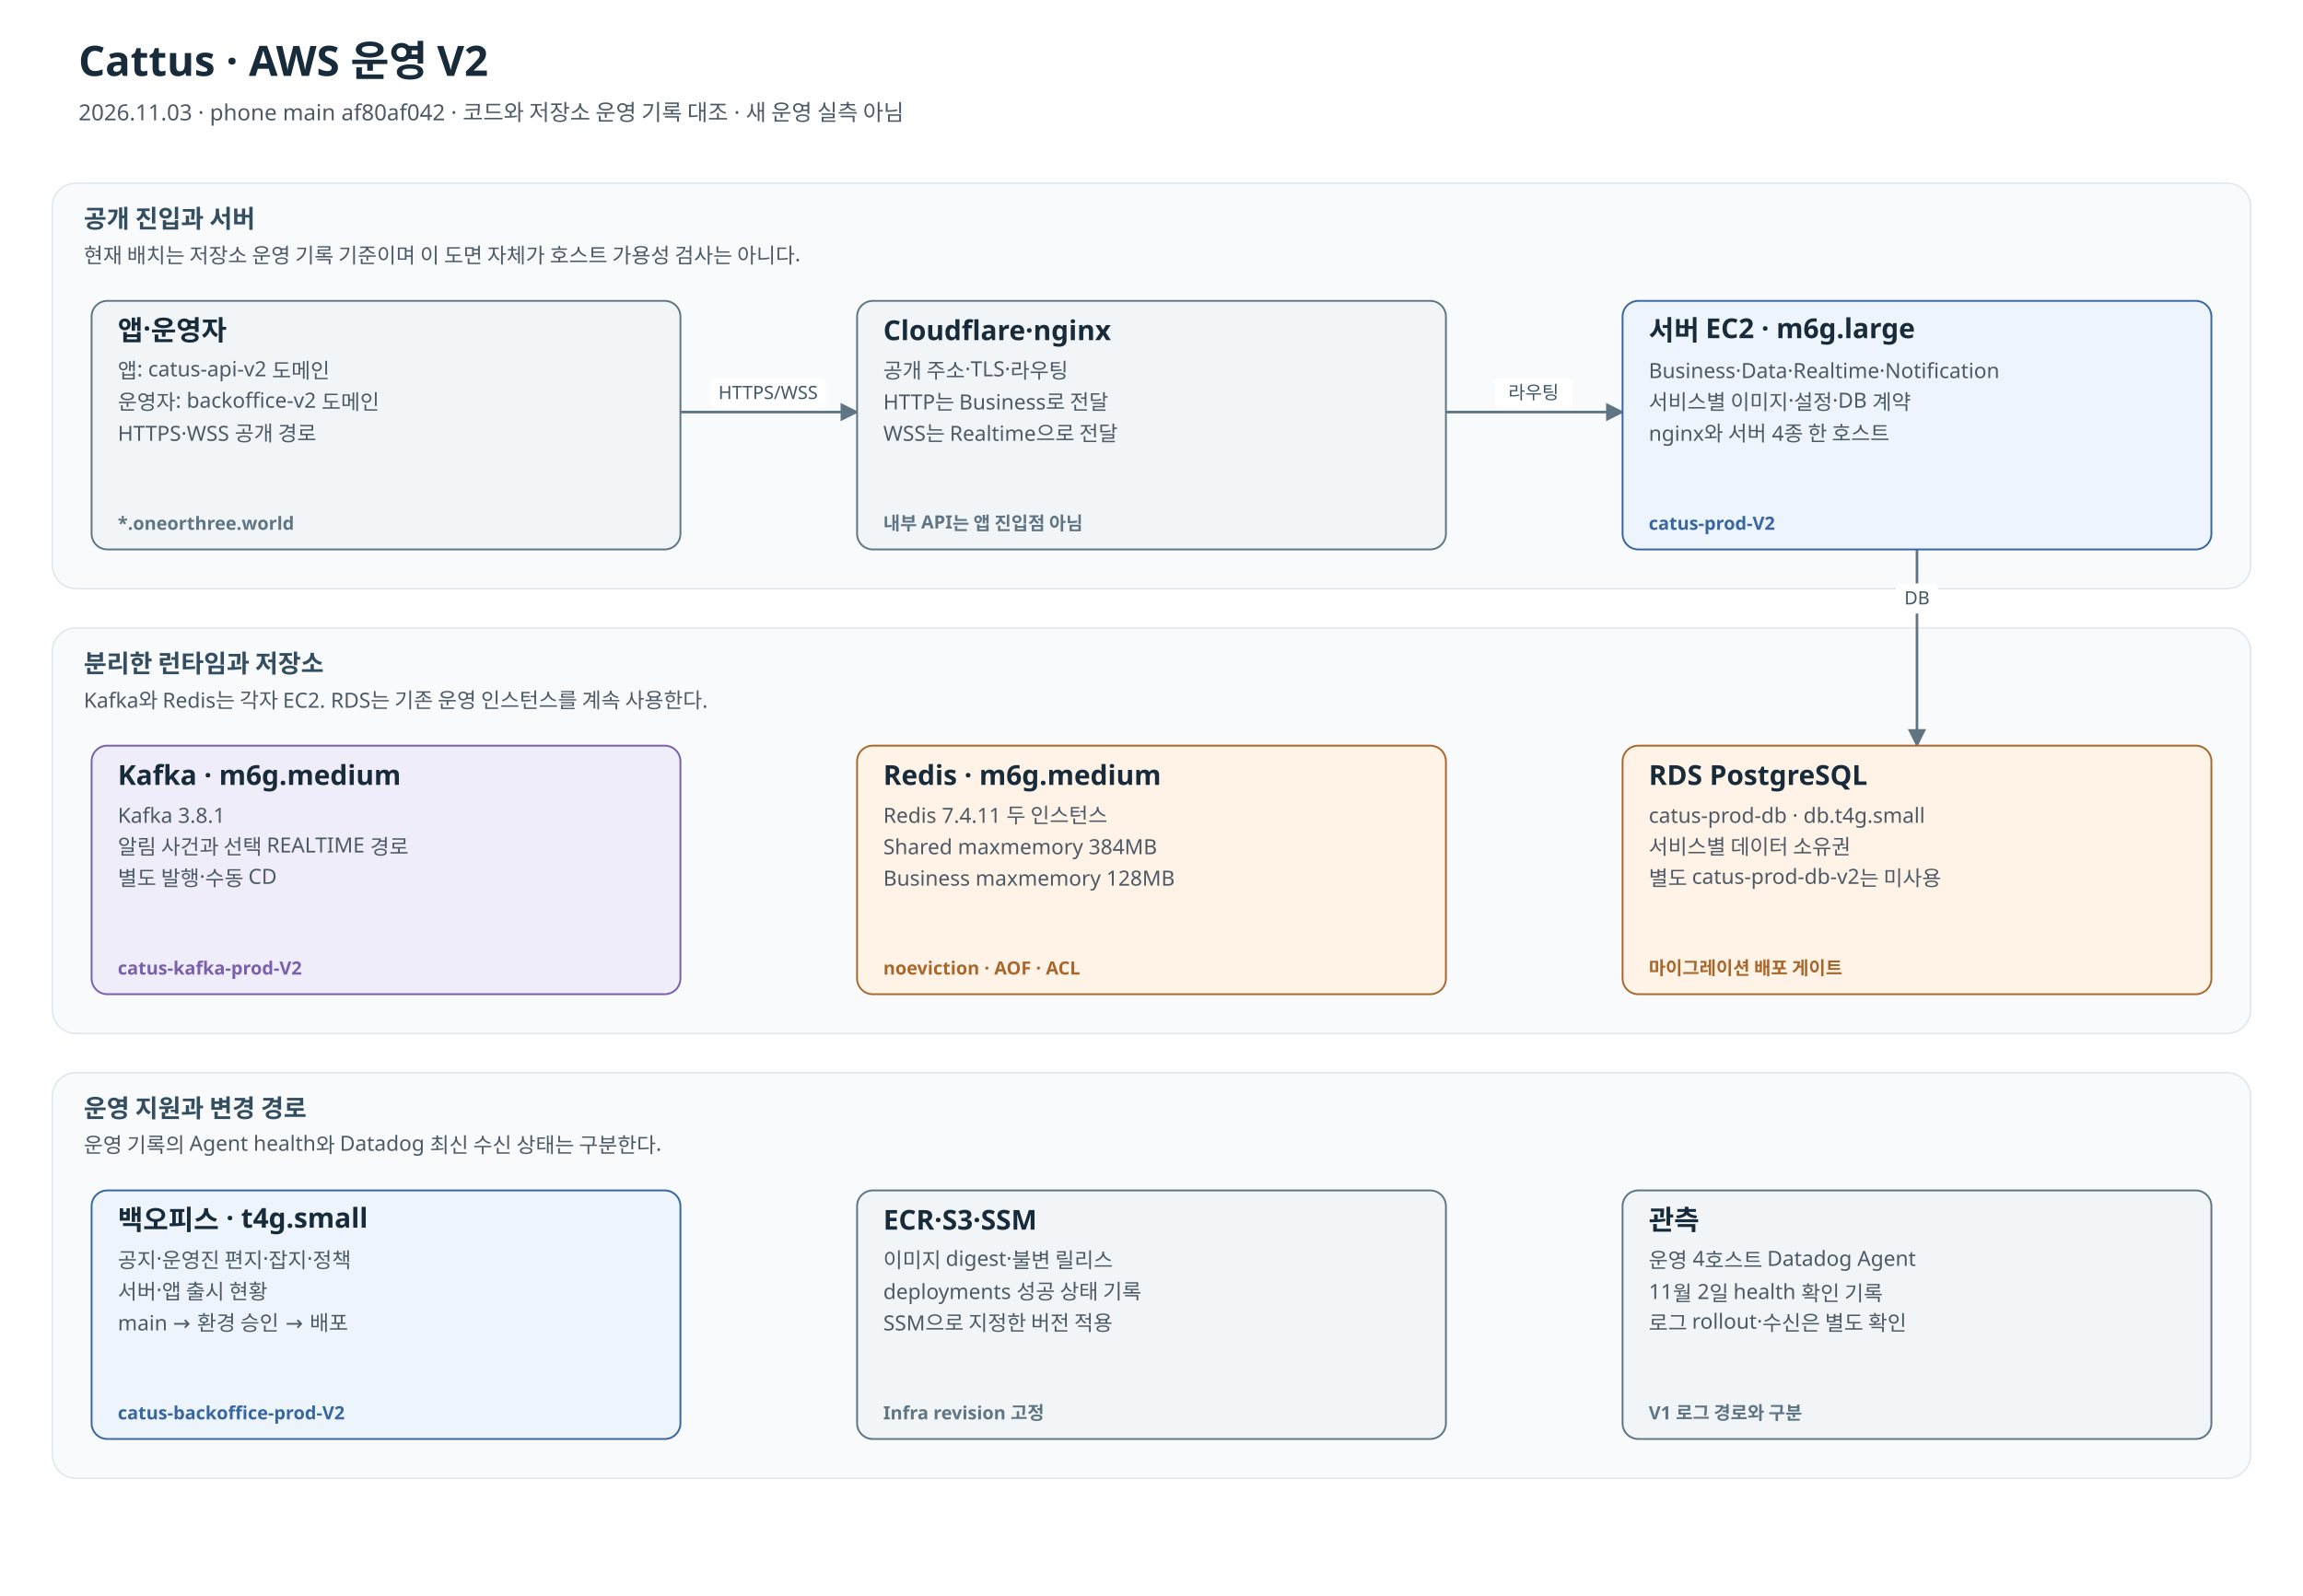
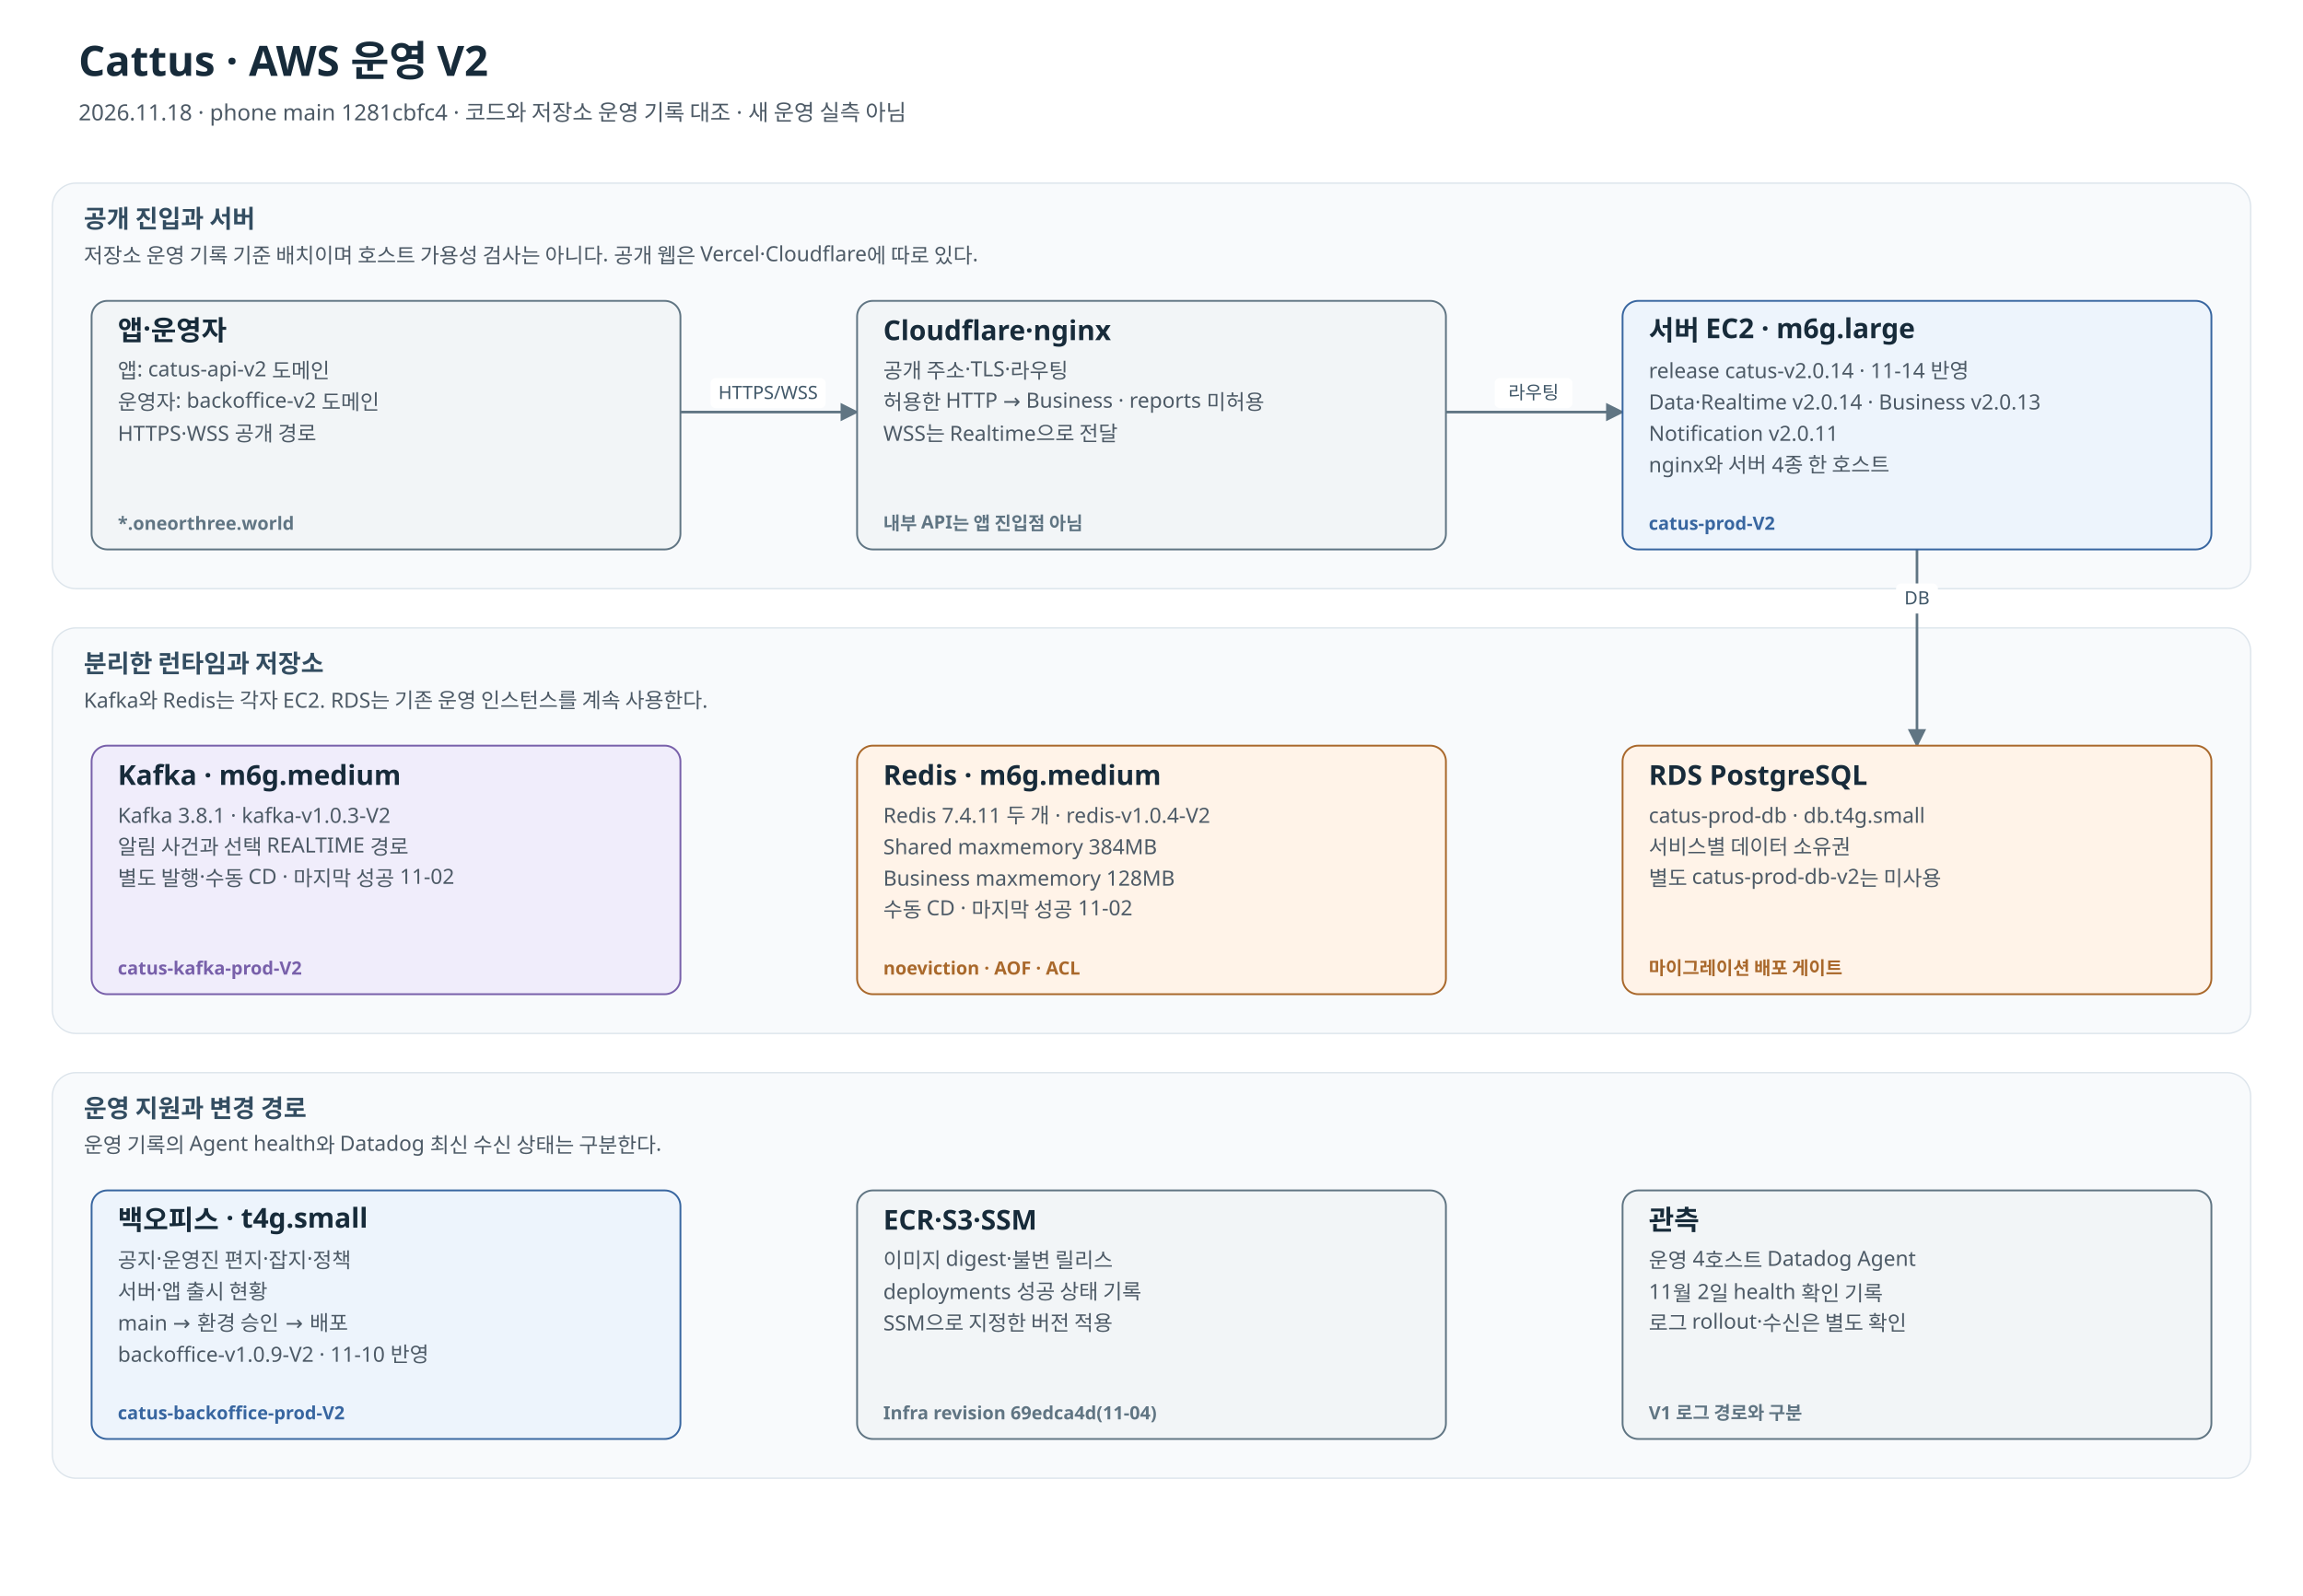
<svg xmlns="http://www.w3.org/2000/svg" width="1760" height="1220" viewBox="0 0 1760 1220" role="img" aria-labelledby="diagramTitle diagramDesc">
  <defs>
    <marker id="arrow" viewBox="0 0 10 10" refX="9" refY="5" markerWidth="7" markerHeight="7" orient="auto-start-reverse">
      <path d="M 0 0 L 10 5 L 0 10 z" fill="#607583" />
    </marker>
  </defs>
  <g font-family="Apple SD Gothic Neo, Noto Sans KR, sans-serif">
    <rect width="1760" height="1220" fill="#ffffff" />
    <text x="60" y="58" font-size="32" fill="#172b3a" font-weight="700">Cattus · AWS 운영 V2</text>
-     <text x="60" y="92" font-size="17" fill="#4d5a66" font-weight="400">2026.11.03 · phone main af80af042 · 코드와 저장소 운영 기록 대조 · 새 운영 실측 아님</text>
+     <text x="60" y="92" font-size="17" fill="#4d5a66" font-weight="400">2026.11.18 · phone main 1281cbfc4 · 코드와 저장소 운영 기록 대조 · 새 운영 실측 아님</text>
    <rect x="40" y="140" width="1680" height="310" rx="18" fill="#f8fafc" stroke="#dce4eb" />
    <text x="64" y="174" font-size="19" fill="#334d61" font-weight="700">공개 진입과 서버</text>
-     <text x="64" y="201" font-size="16" fill="#4d5a66" font-weight="400">현재 배치는 저장소 운영 기록 기준이며 이 도면 자체가 호스트 가용성 검사는 아니다.</text>
+     <text x="64" y="201" font-size="16" fill="#4d5a66" font-weight="400">저장소 운영 기록 기준 배치이며 호스트 가용성 검사는 아니다. 공개 웹은 Vercel·Cloudflare에 따로 있다.</text>
    <rect x="40" y="480" width="1680" height="310" rx="18" fill="#f8fafc" stroke="#dce4eb" />
    <text x="64" y="514" font-size="19" fill="#334d61" font-weight="700">분리한 런타임과 저장소</text>
    <text x="64" y="541" font-size="16" fill="#4d5a66" font-weight="400">Kafka와 Redis는 각자 EC2. RDS는 기존 운영 인스턴스를 계속 사용한다.</text>
    <rect x="40" y="820" width="1680" height="310" rx="18" fill="#f8fafc" stroke="#dce4eb" />
    <text x="64" y="854" font-size="19" fill="#334d61" font-weight="700">운영 지원과 변경 경로</text>
    <text x="64" y="881" font-size="16" fill="#4d5a66" font-weight="400">운영 기록의 Agent health와 Datadog 최신 수신 상태는 구분한다.</text>
    <g data-cell-id="edgeEntry">
      <path d="M 520 315 L 655 315" fill="none" stroke="#607583" stroke-width="2" marker-end="url(#arrow)" />
      <rect x="543.0" y="289" width="88.0" height="23" rx="4" fill="#ffffff" />
      <text x="587" y="305" font-size="14" text-anchor="middle" fill="#405768">HTTPS/WSS</text>
    </g>
    <g data-cell-id="appEntry">
      <path d="M 1105 315 L 1240 315" fill="none" stroke="#607583" stroke-width="2" marker-end="url(#arrow)" />
      <rect x="1142.25" y="289" width="59.5" height="23" rx="4" fill="#ffffff" />
      <text x="1172" y="305" font-size="14" text-anchor="middle" fill="#405768">라우팅</text>
    </g>
    <g data-cell-id="appDb">
      <path d="M 1465 420 L 1465 570" fill="none" stroke="#607583" stroke-width="2" marker-end="url(#arrow)" />
      <rect x="1449.0" y="446" width="32.0" height="23" rx="4" fill="#ffffff" />
      <text x="1465" y="462" font-size="14" text-anchor="middle" fill="#405768">DB</text>
    </g>
    <g data-cell-id="client">
      <rect x="70" y="230" width="450" height="190" rx="12" fill="#f2f5f7" stroke="#607583" stroke-width="1.4" />
      <text x="90" y="260" font-size="21" fill="#172b3a" font-weight="700">앱·운영자</text>
      <text x="90" y="289" font-size="16" fill="#4d5a66" font-weight="400">앱: catus-api-v2 도메인</text>
      <text x="90" y="313" font-size="16" fill="#4d5a66" font-weight="400">운영자: backoffice-v2 도메인</text>
      <text x="90" y="337" font-size="16" fill="#4d5a66" font-weight="400">HTTPS·WSS 공개 경로</text>
      <text x="90" y="405" font-size="14" fill="#607583" font-weight="700">*.oneorthree.world</text>
    </g>
    <g data-cell-id="edge">
      <rect x="655" y="230" width="450" height="190" rx="12" fill="#f2f5f7" stroke="#607583" stroke-width="1.4" />
      <text x="675" y="260" font-size="21" fill="#172b3a" font-weight="700">Cloudflare·nginx</text>
      <text x="675" y="289" font-size="16" fill="#4d5a66" font-weight="400">공개 주소·TLS·라우팅</text>
-       <text x="675" y="313" font-size="16" fill="#4d5a66" font-weight="400">HTTP는 Business로 전달</text>
+       <text x="675" y="313" font-size="16" fill="#4d5a66" font-weight="400">허용한 HTTP → Business · reports 미허용</text>
      <text x="675" y="337" font-size="16" fill="#4d5a66" font-weight="400">WSS는 Realtime으로 전달</text>
      <text x="675" y="405" font-size="14" fill="#607583" font-weight="700">내부 API는 앱 진입점 아님</text>
    </g>
    <g data-cell-id="app">
      <rect x="1240" y="230" width="450" height="190" rx="12" fill="#edf4fc" stroke="#3866a0" stroke-width="1.4" />
      <text x="1260" y="260" font-size="21" fill="#172b3a" font-weight="700">서버 EC2 · m6g.large</text>
-       <text x="1260" y="289" font-size="16" fill="#4d5a66" font-weight="400">Business·Data·Realtime·Notification</text>
-       <text x="1260" y="313" font-size="16" fill="#4d5a66" font-weight="400">서비스별 이미지·설정·DB 계약</text>
-       <text x="1260" y="337" font-size="16" fill="#4d5a66" font-weight="400">nginx와 서버 4종 한 호스트</text>
+       <text x="1260" y="289" font-size="16" fill="#4d5a66" font-weight="400">release catus-v2.0.14 · 11-14 반영</text>
+       <text x="1260" y="313" font-size="16" fill="#4d5a66" font-weight="400">Data·Realtime v2.0.14 · Business v2.0.13</text>
+       <text x="1260" y="337" font-size="16" fill="#4d5a66" font-weight="400">Notification v2.0.11</text>
+       <text x="1260" y="361" font-size="16" fill="#4d5a66" font-weight="400">nginx와 서버 4종 한 호스트</text>
      <text x="1260" y="405" font-size="14" fill="#3866a0" font-weight="700">catus-prod-V2</text>
    </g>
    <g data-cell-id="kafka">
      <rect x="70" y="570" width="450" height="190" rx="12" fill="#f0edfb" stroke="#7860aa" stroke-width="1.4" />
      <text x="90" y="600" font-size="21" fill="#172b3a" font-weight="700">Kafka · m6g.medium</text>
-       <text x="90" y="629" font-size="16" fill="#4d5a66" font-weight="400">Kafka 3.8.1</text>
+       <text x="90" y="629" font-size="16" fill="#4d5a66" font-weight="400">Kafka 3.8.1 · kafka-v1.0.3-V2</text>
      <text x="90" y="653" font-size="16" fill="#4d5a66" font-weight="400">알림 사건과 선택 REALTIME 경로</text>
-       <text x="90" y="677" font-size="16" fill="#4d5a66" font-weight="400">별도 발행·수동 CD</text>
+       <text x="90" y="677" font-size="16" fill="#4d5a66" font-weight="400">별도 발행·수동 CD · 마지막 성공 11-02</text>
      <text x="90" y="745" font-size="14" fill="#7860aa" font-weight="700">catus-kafka-prod-V2</text>
    </g>
    <g data-cell-id="redis">
      <rect x="655" y="570" width="450" height="190" rx="12" fill="#fff3e8" stroke="#a9682b" stroke-width="1.4" />
      <text x="675" y="600" font-size="21" fill="#172b3a" font-weight="700">Redis · m6g.medium</text>
-       <text x="675" y="629" font-size="16" fill="#4d5a66" font-weight="400">Redis 7.4.11 두 인스턴스</text>
+       <text x="675" y="629" font-size="16" fill="#4d5a66" font-weight="400">Redis 7.4.11 두 개 · redis-v1.0.4-V2</text>
      <text x="675" y="653" font-size="16" fill="#4d5a66" font-weight="400">Shared maxmemory 384MB</text>
      <text x="675" y="677" font-size="16" fill="#4d5a66" font-weight="400">Business maxmemory 128MB</text>
+       <text x="675" y="701" font-size="16" fill="#4d5a66" font-weight="400">수동 CD · 마지막 성공 11-02</text>
      <text x="675" y="745" font-size="14" fill="#a9682b" font-weight="700">noeviction · AOF · ACL</text>
    </g>
    <g data-cell-id="db">
      <rect x="1240" y="570" width="450" height="190" rx="12" fill="#fff3e8" stroke="#a9682b" stroke-width="1.4" />
      <text x="1260" y="600" font-size="21" fill="#172b3a" font-weight="700">RDS PostgreSQL</text>
      <text x="1260" y="629" font-size="16" fill="#4d5a66" font-weight="400">catus-prod-db · db.t4g.small</text>
      <text x="1260" y="653" font-size="16" fill="#4d5a66" font-weight="400">서비스별 데이터 소유권</text>
      <text x="1260" y="677" font-size="16" fill="#4d5a66" font-weight="400">별도 catus-prod-db-v2는 미사용</text>
      <text x="1260" y="745" font-size="14" fill="#a9682b" font-weight="700">마이그레이션 배포 게이트</text>
    </g>
    <g data-cell-id="backoffice">
      <rect x="70" y="910" width="450" height="190" rx="12" fill="#edf4fc" stroke="#3866a0" stroke-width="1.4" />
      <text x="90" y="940" font-size="21" fill="#172b3a" font-weight="700">백오피스 · t4g.small</text>
      <text x="90" y="969" font-size="16" fill="#4d5a66" font-weight="400">공지·운영진 편지·잡지·정책</text>
      <text x="90" y="993" font-size="16" fill="#4d5a66" font-weight="400">서버·앱 출시 현황</text>
      <text x="90" y="1017" font-size="16" fill="#4d5a66" font-weight="400">main → 환경 승인 → 배포</text>
+       <text x="90" y="1041" font-size="16" fill="#4d5a66" font-weight="400">backoffice-v1.0.9-V2 · 11-10 반영</text>
      <text x="90" y="1085" font-size="14" fill="#3866a0" font-weight="700">catus-backoffice-prod-V2</text>
    </g>
    <g data-cell-id="artifacts">
      <rect x="655" y="910" width="450" height="190" rx="12" fill="#f2f5f7" stroke="#607583" stroke-width="1.4" />
      <text x="675" y="940" font-size="21" fill="#172b3a" font-weight="700">ECR·S3·SSM</text>
      <text x="675" y="969" font-size="16" fill="#4d5a66" font-weight="400">이미지 digest·불변 릴리스</text>
      <text x="675" y="993" font-size="16" fill="#4d5a66" font-weight="400">deployments 성공 상태 기록</text>
      <text x="675" y="1017" font-size="16" fill="#4d5a66" font-weight="400">SSM으로 지정한 버전 적용</text>
-       <text x="675" y="1085" font-size="14" fill="#607583" font-weight="700">Infra revision 고정</text>
+       <text x="675" y="1085" font-size="14" fill="#607583" font-weight="700">Infra revision 69edca4d(11-04)</text>
    </g>
    <g data-cell-id="observability">
      <rect x="1240" y="910" width="450" height="190" rx="12" fill="#f2f5f7" stroke="#607583" stroke-width="1.4" />
      <text x="1260" y="940" font-size="21" fill="#172b3a" font-weight="700">관측</text>
      <text x="1260" y="969" font-size="16" fill="#4d5a66" font-weight="400">운영 4호스트 Datadog Agent</text>
      <text x="1260" y="993" font-size="16" fill="#4d5a66" font-weight="400">11월 2일 health 확인 기록</text>
      <text x="1260" y="1017" font-size="16" fill="#4d5a66" font-weight="400">로그 rollout·수신은 별도 확인</text>
      <text x="1260" y="1085" font-size="14" fill="#607583" font-weight="700">V1 로그 경로와 구분</text>
    </g>
  </g>
</svg>
